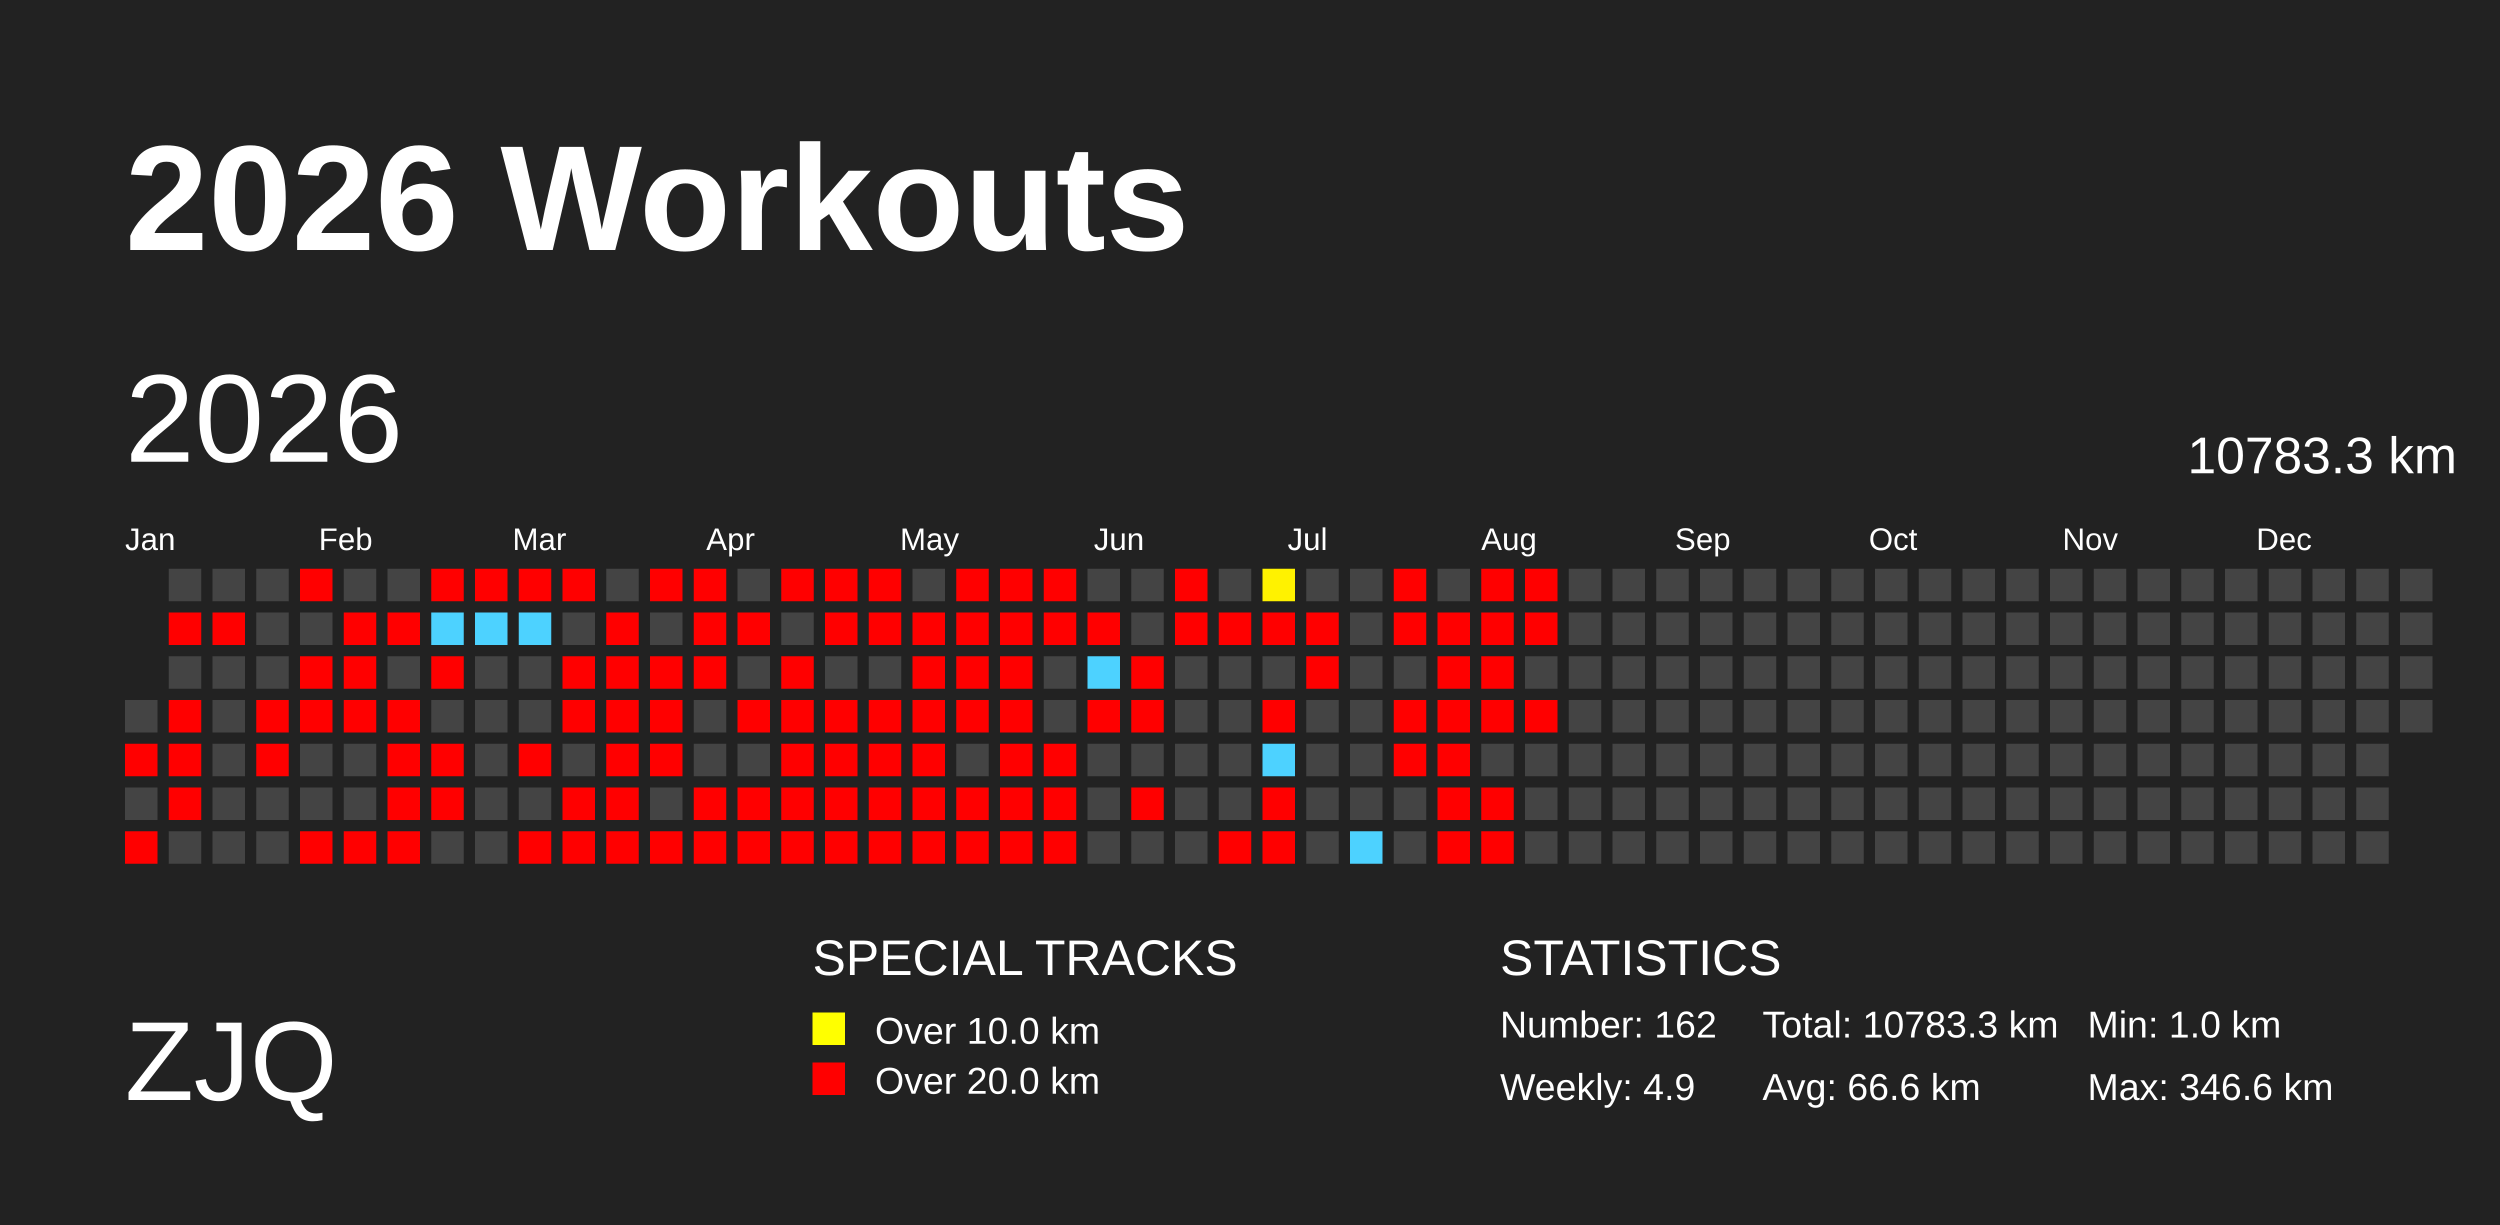
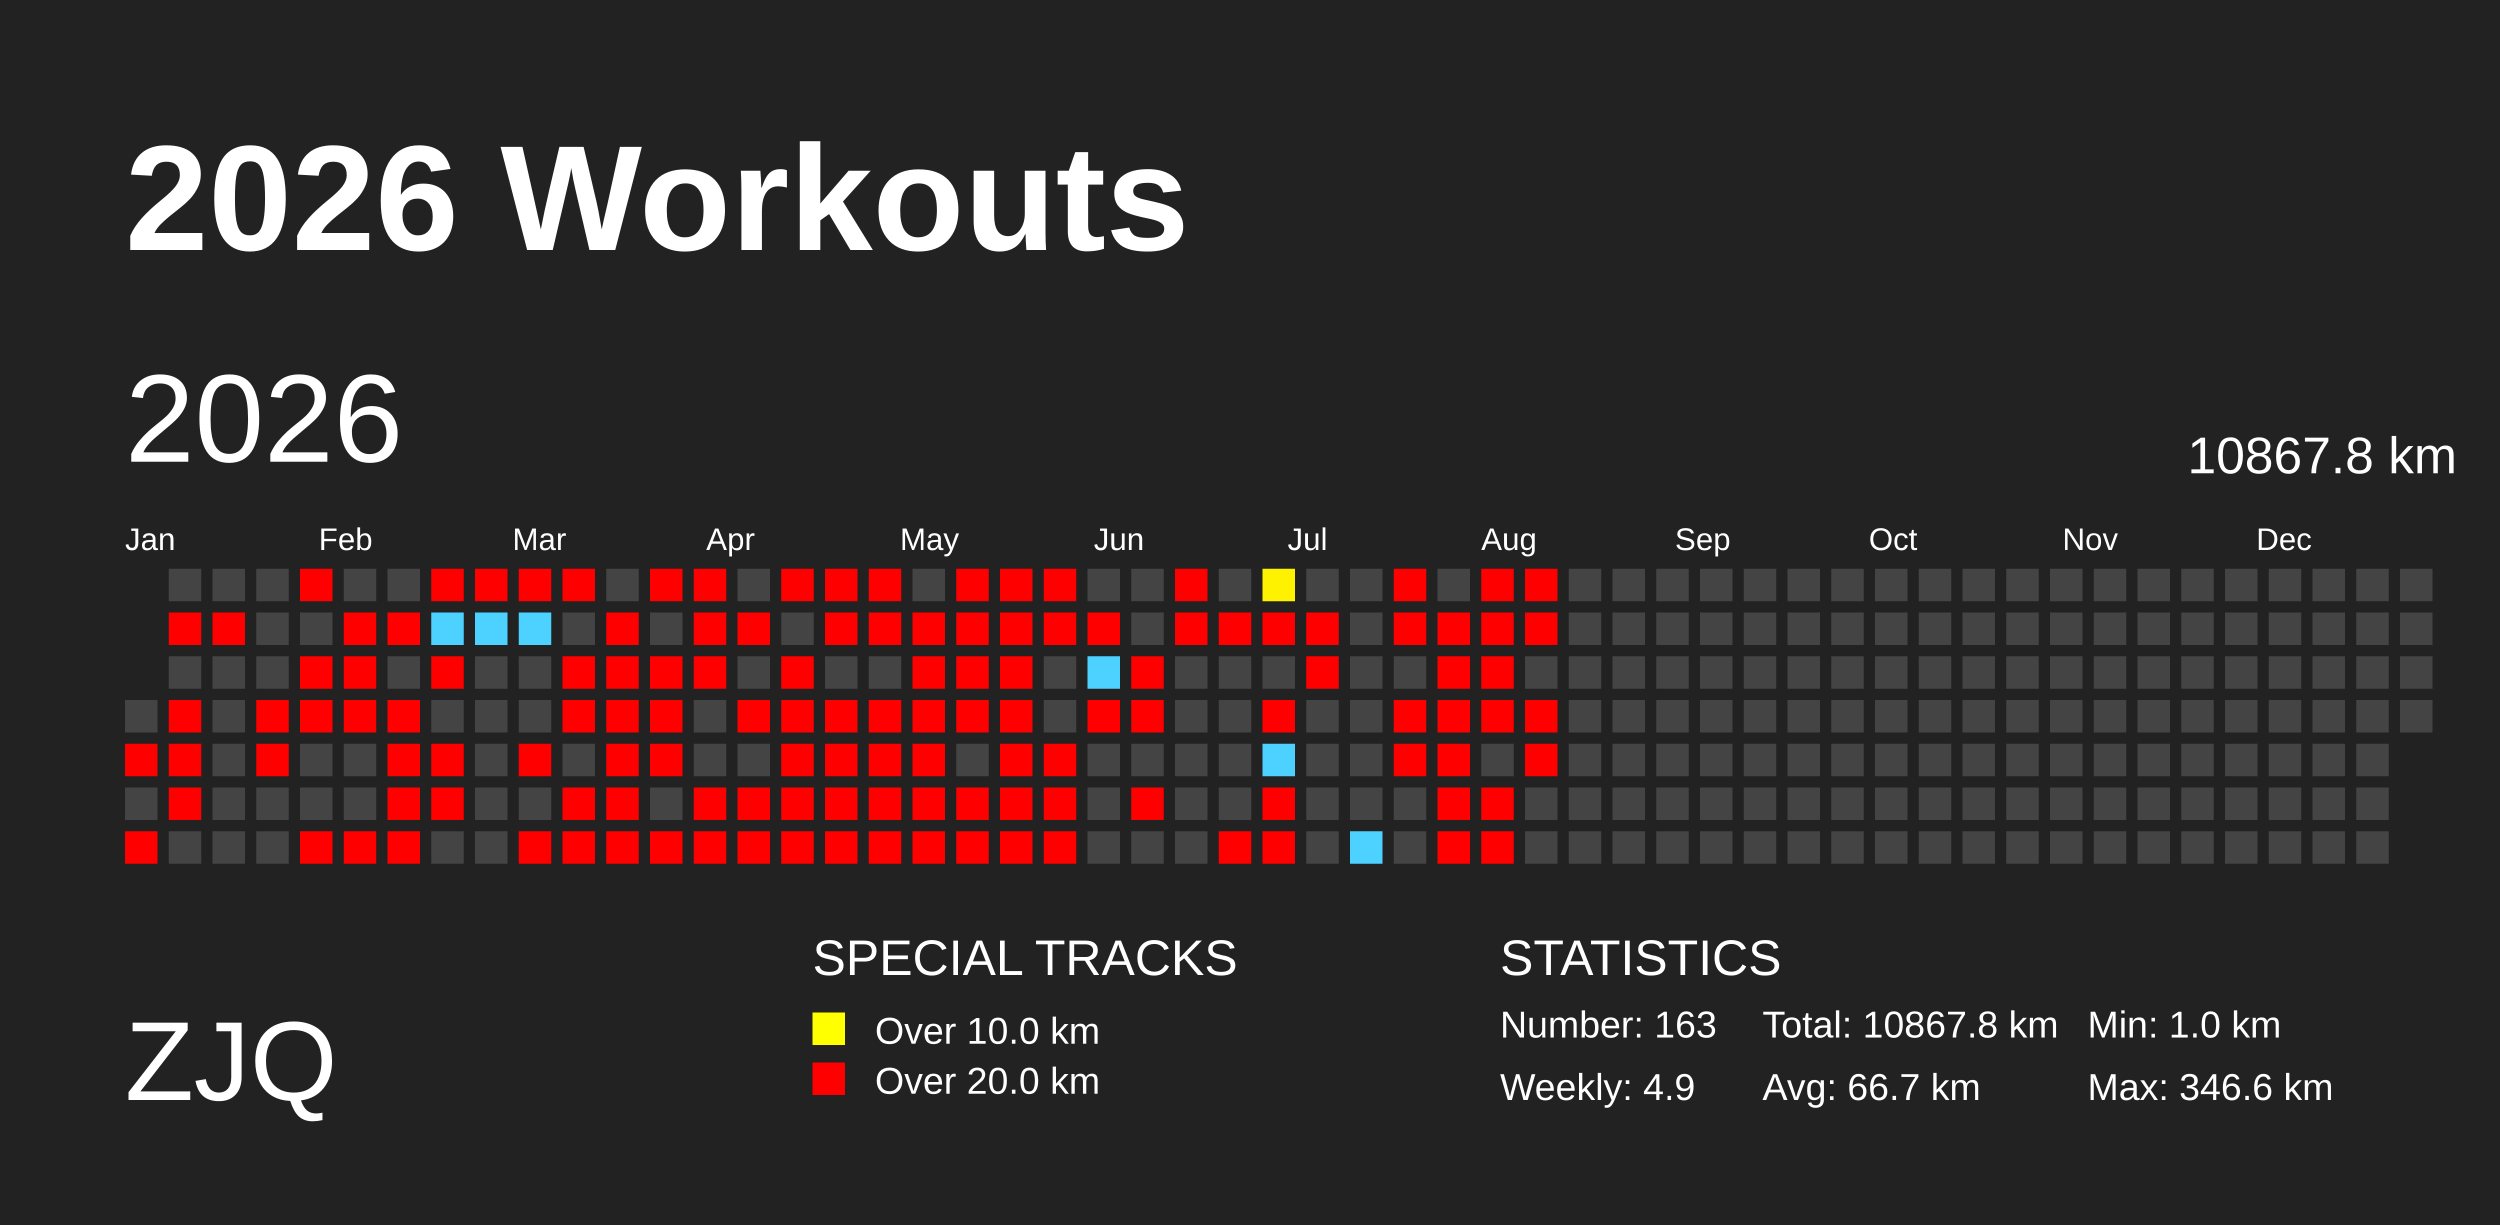
<svg xmlns="http://www.w3.org/2000/svg" baseProfile="full" height="98mm" version="1.1" viewBox="0,0,200,98" width="200mm">
  <defs>
    <pattern height="2" id="indoor-stripe" patternUnits="userSpaceOnUse" width="2">
      <line stroke="white" stroke-opacity="0.45" stroke-width="0.5" x1="0" x2="2" y1="2" y2="0" />
    </pattern>
  </defs>
  <rect fill="#222222" height="98" width="200" x="0" y="0" />
  <text fill="#FFFFFF" style="font-size:12px; font-family:Arial; font-weight:bold;" x="10" y="20">2026 Workouts</text>
  <text fill="#FFFFFF" style="font-size:9px; font-family:Arial" x="10" y="88">ZJQ</text>
  <text fill="#FFFFFF" style="font-size:4px; font-family:Arial" x="65" y="78">SPECIAL TRACKS</text>
  <rect fill="yellow" height="2.6" width="2.6" x="65" y="81" />
  <text fill="#FFFFFF" style="font-size:3px; font-family:Arial" x="70" y="83.5">Over 10.0 km</text>
  <rect fill="red" height="2.6" width="2.6" x="65" y="85" />
  <text fill="#FFFFFF" style="font-size:3px; font-family:Arial" x="70" y="87.5">Over 20.0 km</text>
  <text fill="#FFFFFF" style="font-size:4px; font-family:Arial" x="120" y="78">STATISTICS</text>
-   <text fill="#FFFFFF" style="font-size:3px; font-family:Arial" x="120" y="83">Number: 162</text>
+   <text fill="#FFFFFF" style="font-size:3px; font-family:Arial" x="120" y="83">Number: 163</text>
  <text fill="#FFFFFF" style="font-size:3px; font-family:Arial" x="120" y="88">Weekly: 4.9</text>
-   <text fill="#FFFFFF" style="font-size:3px; font-family:Arial" x="141" y="83">Total: 10783.3 km</text>
-   <text fill="#FFFFFF" style="font-size:3px; font-family:Arial" x="141" y="88">Avg: 66.6 km</text>
+   <text fill="#FFFFFF" style="font-size:3px; font-family:Arial" x="141" y="83">Total: 10867.8 km</text>
+   <text fill="#FFFFFF" style="font-size:3px; font-family:Arial" x="141" y="88">Avg: 66.7 km</text>
  <text fill="#FFFFFF" style="font-size:3px; font-family:Arial" x="167" y="83">Min: 1.0 km</text>
  <text fill="#FFFFFF" style="font-size:3px; font-family:Arial" x="167" y="88">Max: 346.6 km</text>
  <text dominant-baseline="hanging" fill="#FFFFFF" style="font-size:10.0px; font-family:Arial;" x="10" y="30">2026</text>
-   <text dominant-baseline="hanging" fill="#FFFFFF" style="font-size:4.125px; font-family:Arial;" x="175" y="35">10783.3 km</text>
+   <text dominant-baseline="hanging" fill="#FFFFFF" style="font-size:4.125px; font-family:Arial;" x="175" y="35">10867.8 km</text>
  <text fill="#FFFFFF" style="font-size:2.5px; font-family:Arial" x="10.0" y="44">Jan</text>
  <text fill="#FFFFFF" style="font-size:2.5px; font-family:Arial" x="25.5" y="44">Feb</text>
  <text fill="#FFFFFF" style="font-size:2.5px; font-family:Arial" x="41.0" y="44">Mar</text>
  <text fill="#FFFFFF" style="font-size:2.5px; font-family:Arial" x="56.5" y="44">Apr</text>
  <text fill="#FFFFFF" style="font-size:2.5px; font-family:Arial" x="72.0" y="44">May</text>
  <text fill="#FFFFFF" style="font-size:2.5px; font-family:Arial" x="87.5" y="44">Jun</text>
  <text fill="#FFFFFF" style="font-size:2.5px; font-family:Arial" x="103.0" y="44">Jul</text>
  <text fill="#FFFFFF" style="font-size:2.5px; font-family:Arial" x="118.5" y="44">Aug</text>
  <text fill="#FFFFFF" style="font-size:2.5px; font-family:Arial" x="134.0" y="44">Sep</text>
  <text fill="#FFFFFF" style="font-size:2.5px; font-family:Arial" x="149.5" y="44">Oct</text>
  <text fill="#FFFFFF" style="font-size:2.5px; font-family:Arial" x="165.0" y="44">Nov</text>
  <text fill="#FFFFFF" style="font-size:2.5px; font-family:Arial" x="180.5" y="44">Dec</text>
  <rect fill="#444444" height="2.6" width="2.6" x="10.0" y="56.0" />
  <rect fill="red" height="2.6" width="2.6" x="10.0" y="59.5" />
  <rect fill="#444444" height="2.6" width="2.6" x="10.0" y="63.0" />
  <rect fill="red" height="2.6" width="2.6" x="10.0" y="66.5" />
  <rect fill="#444444" height="2.6" width="2.6" x="13.5" y="45.5" />
  <rect fill="red" height="2.6" width="2.6" x="13.5" y="49.0" />
  <rect fill="#444444" height="2.6" width="2.6" x="13.5" y="52.5" />
  <rect fill="red" height="2.6" width="2.6" x="13.5" y="56.0" />
  <rect fill="red" height="2.6" width="2.6" x="13.5" y="59.5" />
  <rect fill="red" height="2.6" width="2.6" x="13.5" y="63.0" />
  <rect fill="#444444" height="2.6" width="2.6" x="13.5" y="66.5" />
  <rect fill="#444444" height="2.6" width="2.6" x="17.0" y="45.5" />
  <rect fill="red" height="2.6" width="2.6" x="17.0" y="49.0" />
  <rect fill="#444444" height="2.6" width="2.6" x="17.0" y="52.5" />
  <rect fill="#444444" height="2.6" width="2.6" x="17.0" y="56.0" />
  <rect fill="#444444" height="2.6" width="2.6" x="17.0" y="59.5" />
  <rect fill="#444444" height="2.6" width="2.6" x="17.0" y="63.0" />
  <rect fill="#444444" height="2.6" width="2.6" x="17.0" y="66.5" />
  <rect fill="#444444" height="2.6" width="2.6" x="20.5" y="45.5" />
  <rect fill="#444444" height="2.6" width="2.6" x="20.5" y="49.0" />
  <rect fill="#444444" height="2.6" width="2.6" x="20.5" y="52.5" />
  <rect fill="red" height="2.6" width="2.6" x="20.5" y="56.0" />
  <rect fill="red" height="2.6" width="2.6" x="20.5" y="59.5" />
  <rect fill="#444444" height="2.6" width="2.6" x="20.5" y="63.0" />
  <rect fill="#444444" height="2.6" width="2.6" x="20.5" y="66.5" />
  <rect fill="red" height="2.6" width="2.6" x="24.0" y="45.5" />
  <rect fill="#444444" height="2.6" width="2.6" x="24.0" y="49.0" />
  <rect fill="red" height="2.6" width="2.6" x="24.0" y="52.5" />
  <rect fill="red" height="2.6" width="2.6" x="24.0" y="56.0" />
  <rect fill="#444444" height="2.6" width="2.6" x="24.0" y="59.5" />
  <rect fill="#444444" height="2.6" width="2.6" x="24.0" y="63.0" />
  <rect fill="red" height="2.6" width="2.6" x="24.0" y="66.5" />
  <rect fill="#444444" height="2.6" width="2.6" x="27.5" y="45.5" />
  <rect fill="red" height="2.6" width="2.6" x="27.5" y="49.0" />
  <rect fill="red" height="2.6" width="2.6" x="27.5" y="52.5" />
  <rect fill="red" height="2.6" width="2.6" x="27.5" y="56.0" />
  <rect fill="#444444" height="2.6" width="2.6" x="27.5" y="59.5" />
  <rect fill="#444444" height="2.6" width="2.6" x="27.5" y="63.0" />
  <rect fill="red" height="2.6" width="2.6" x="27.5" y="66.5" />
  <rect fill="#444444" height="2.6" width="2.6" x="31.0" y="45.5" />
  <rect fill="red" height="2.6" width="2.6" x="31.0" y="49.0" />
  <rect fill="#444444" height="2.6" width="2.6" x="31.0" y="52.5" />
  <rect fill="red" height="2.6" width="2.6" x="31.0" y="56.0" />
  <rect fill="red" height="2.6" width="2.6" x="31.0" y="59.5" />
  <rect fill="red" height="2.6" width="2.6" x="31.0" y="63.0" />
  <rect fill="red" height="2.6" width="2.6" x="31.0" y="66.5" />
  <rect fill="red" height="2.6" width="2.6" x="34.5" y="45.5" />
  <rect fill="#4dd2ff" height="2.6" width="2.6" x="34.5" y="49.0" />
  <rect fill="red" height="2.6" width="2.6" x="34.5" y="52.5" />
  <rect fill="#444444" height="2.6" width="2.6" x="34.5" y="56.0" />
  <rect fill="red" height="2.6" width="2.6" x="34.5" y="59.5" />
  <rect fill="red" height="2.6" width="2.6" x="34.5" y="63.0" />
  <rect fill="#444444" height="2.6" width="2.6" x="34.5" y="66.5" />
  <rect fill="red" height="2.6" width="2.6" x="38.0" y="45.5" />
  <rect fill="#4dd2ff" height="2.6" width="2.6" x="38.0" y="49.0" />
  <rect fill="#444444" height="2.6" width="2.6" x="38.0" y="52.5" />
  <rect fill="#444444" height="2.6" width="2.6" x="38.0" y="56.0" />
  <rect fill="#444444" height="2.6" width="2.6" x="38.0" y="59.5" />
  <rect fill="#444444" height="2.6" width="2.6" x="38.0" y="63.0" />
  <rect fill="#444444" height="2.6" width="2.6" x="38.0" y="66.5" />
  <rect fill="red" height="2.6" width="2.6" x="41.5" y="45.5" />
  <rect fill="#4dd2ff" height="2.6" width="2.6" x="41.5" y="49.0" />
  <rect fill="#444444" height="2.6" width="2.6" x="41.5" y="52.5" />
  <rect fill="#444444" height="2.6" width="2.6" x="41.5" y="56.0" />
  <rect fill="red" height="2.6" width="2.6" x="41.5" y="59.5" />
  <rect fill="#444444" height="2.6" width="2.6" x="41.5" y="63.0" />
  <rect fill="red" height="2.6" width="2.6" x="41.5" y="66.5" />
  <rect fill="red" height="2.6" width="2.6" x="45.0" y="45.5" />
  <rect fill="#444444" height="2.6" width="2.6" x="45.0" y="49.0" />
  <rect fill="red" height="2.6" width="2.6" x="45.0" y="52.5" />
  <rect fill="red" height="2.6" width="2.6" x="45.0" y="56.0" />
  <rect fill="#444444" height="2.6" width="2.6" x="45.0" y="59.5" />
  <rect fill="red" height="2.6" width="2.6" x="45.0" y="63.0" />
  <rect fill="red" height="2.6" width="2.6" x="45.0" y="66.5" />
  <rect fill="#444444" height="2.6" width="2.6" x="48.5" y="45.5" />
  <rect fill="red" height="2.6" width="2.6" x="48.5" y="49.0" />
  <rect fill="red" height="2.6" width="2.6" x="48.5" y="52.5" />
  <rect fill="red" height="2.6" width="2.6" x="48.5" y="56.0" />
  <rect fill="red" height="2.6" width="2.6" x="48.5" y="59.5" />
  <rect fill="red" height="2.6" width="2.6" x="48.5" y="63.0" />
  <rect fill="red" height="2.6" width="2.6" x="48.5" y="66.5" />
  <rect fill="red" height="2.6" width="2.6" x="52.0" y="45.5" />
  <rect fill="#444444" height="2.6" width="2.6" x="52.0" y="49.0" />
  <rect fill="red" height="2.6" width="2.6" x="52.0" y="52.5" />
  <rect fill="red" height="2.6" width="2.6" x="52.0" y="56.0" />
  <rect fill="red" height="2.6" width="2.6" x="52.0" y="59.5" />
  <rect fill="#444444" height="2.6" width="2.6" x="52.0" y="63.0" />
  <rect fill="red" height="2.6" width="2.6" x="52.0" y="66.5" />
  <rect fill="red" height="2.6" width="2.6" x="55.5" y="45.5" />
  <rect fill="red" height="2.6" width="2.6" x="55.5" y="49.0" />
  <rect fill="red" height="2.6" width="2.6" x="55.5" y="52.5" />
  <rect fill="#444444" height="2.6" width="2.6" x="55.5" y="56.0" />
  <rect fill="#444444" height="2.6" width="2.6" x="55.5" y="59.5" />
  <rect fill="red" height="2.6" width="2.6" x="55.5" y="63.0" />
  <rect fill="red" height="2.6" width="2.6" x="55.5" y="66.5" />
  <rect fill="#444444" height="2.6" width="2.6" x="59.0" y="45.5" />
  <rect fill="red" height="2.6" width="2.6" x="59.0" y="49.0" />
  <rect fill="#444444" height="2.6" width="2.6" x="59.0" y="52.5" />
  <rect fill="red" height="2.6" width="2.6" x="59.0" y="56.0" />
  <rect fill="#444444" height="2.6" width="2.6" x="59.0" y="59.5" />
  <rect fill="red" height="2.6" width="2.6" x="59.0" y="63.0" />
  <rect fill="red" height="2.6" width="2.6" x="59.0" y="66.5" />
  <rect fill="red" height="2.6" width="2.6" x="62.5" y="45.5" />
  <rect fill="#444444" height="2.6" width="2.6" x="62.5" y="49.0" />
  <rect fill="red" height="2.6" width="2.6" x="62.5" y="52.5" />
  <rect fill="red" height="2.6" width="2.6" x="62.5" y="56.0" />
  <rect fill="red" height="2.6" width="2.6" x="62.5" y="59.5" />
  <rect fill="red" height="2.6" width="2.6" x="62.5" y="63.0" />
  <rect fill="red" height="2.6" width="2.6" x="62.5" y="66.5" />
  <rect fill="red" height="2.6" width="2.6" x="66.0" y="45.5" />
  <rect fill="red" height="2.6" width="2.6" x="66.0" y="49.0" />
  <rect fill="#444444" height="2.6" width="2.6" x="66.0" y="52.5" />
  <rect fill="red" height="2.6" width="2.6" x="66.0" y="56.0" />
  <rect fill="red" height="2.6" width="2.6" x="66.0" y="59.5" />
  <rect fill="red" height="2.6" width="2.6" x="66.0" y="63.0" />
  <rect fill="red" height="2.6" width="2.6" x="66.0" y="66.5" />
  <rect fill="red" height="2.6" width="2.6" x="69.5" y="45.5" />
  <rect fill="red" height="2.6" width="2.6" x="69.5" y="49.0" />
  <rect fill="#444444" height="2.6" width="2.6" x="69.5" y="52.5" />
  <rect fill="red" height="2.6" width="2.6" x="69.5" y="56.0" />
  <rect fill="red" height="2.6" width="2.6" x="69.5" y="59.5" />
  <rect fill="red" height="2.6" width="2.6" x="69.5" y="63.0" />
  <rect fill="red" height="2.6" width="2.6" x="69.5" y="66.5" />
  <rect fill="#444444" height="2.6" width="2.6" x="73.0" y="45.5" />
  <rect fill="red" height="2.6" width="2.6" x="73.0" y="49.0" />
  <rect fill="red" height="2.6" width="2.6" x="73.0" y="52.5" />
  <rect fill="red" height="2.6" width="2.6" x="73.0" y="56.0" />
  <rect fill="red" height="2.6" width="2.6" x="73.0" y="59.5" />
  <rect fill="red" height="2.6" width="2.6" x="73.0" y="63.0" />
  <rect fill="red" height="2.6" width="2.6" x="73.0" y="66.5" />
  <rect fill="red" height="2.6" width="2.6" x="76.5" y="45.5" />
  <rect fill="red" height="2.6" width="2.6" x="76.5" y="49.0" />
  <rect fill="red" height="2.6" width="2.6" x="76.5" y="52.5" />
  <rect fill="red" height="2.6" width="2.6" x="76.5" y="56.0" />
  <rect fill="#444444" height="2.6" width="2.6" x="76.5" y="59.5" />
  <rect fill="red" height="2.6" width="2.6" x="76.5" y="63.0" />
  <rect fill="red" height="2.6" width="2.6" x="76.5" y="66.5" />
  <rect fill="red" height="2.6" width="2.6" x="80.0" y="45.5" />
  <rect fill="red" height="2.6" width="2.6" x="80.0" y="49.0" />
  <rect fill="red" height="2.6" width="2.6" x="80.0" y="52.5" />
  <rect fill="red" height="2.6" width="2.6" x="80.0" y="56.0" />
  <rect fill="red" height="2.6" width="2.6" x="80.0" y="59.5" />
  <rect fill="red" height="2.6" width="2.6" x="80.0" y="63.0" />
  <rect fill="red" height="2.6" width="2.6" x="80.0" y="66.5" />
  <rect fill="red" height="2.6" width="2.6" x="83.5" y="45.5" />
  <rect fill="red" height="2.6" width="2.6" x="83.5" y="49.0" />
  <rect fill="#444444" height="2.6" width="2.6" x="83.5" y="52.5" />
  <rect fill="#444444" height="2.6" width="2.6" x="83.5" y="56.0" />
  <rect fill="red" height="2.6" width="2.6" x="83.5" y="59.5" />
  <rect fill="red" height="2.6" width="2.6" x="83.5" y="63.0" />
  <rect fill="red" height="2.6" width="2.6" x="83.5" y="66.5" />
  <rect fill="#444444" height="2.6" width="2.6" x="87.0" y="45.5" />
  <rect fill="red" height="2.6" width="2.6" x="87.0" y="49.0" />
  <rect fill="#4dd2ff" height="2.6" width="2.6" x="87.0" y="52.5" />
  <rect fill="red" height="2.6" width="2.6" x="87.0" y="56.0" />
  <rect fill="#444444" height="2.6" width="2.6" x="87.0" y="59.5" />
  <rect fill="#444444" height="2.6" width="2.6" x="87.0" y="63.0" />
  <rect fill="#444444" height="2.6" width="2.6" x="87.0" y="66.5" />
  <rect fill="#444444" height="2.6" width="2.6" x="90.5" y="45.5" />
  <rect fill="#444444" height="2.6" width="2.6" x="90.5" y="49.0" />
  <rect fill="red" height="2.6" width="2.6" x="90.5" y="52.5" />
  <rect fill="red" height="2.6" width="2.6" x="90.5" y="56.0" />
  <rect fill="#444444" height="2.6" width="2.6" x="90.5" y="59.5" />
  <rect fill="red" height="2.6" width="2.6" x="90.5" y="63.0" />
  <rect fill="#444444" height="2.6" width="2.6" x="90.5" y="66.5" />
  <rect fill="red" height="2.6" width="2.6" x="94.0" y="45.5" />
  <rect fill="red" height="2.6" width="2.6" x="94.0" y="49.0" />
  <rect fill="#444444" height="2.6" width="2.6" x="94.0" y="52.5" />
  <rect fill="#444444" height="2.6" width="2.6" x="94.0" y="56.0" />
  <rect fill="#444444" height="2.6" width="2.6" x="94.0" y="59.5" />
  <rect fill="#444444" height="2.6" width="2.6" x="94.0" y="63.0" />
  <rect fill="#444444" height="2.6" width="2.6" x="94.0" y="66.5" />
  <rect fill="#444444" height="2.6" width="2.6" x="97.5" y="45.5" />
  <rect fill="red" height="2.6" width="2.6" x="97.5" y="49.0" />
  <rect fill="#444444" height="2.6" width="2.6" x="97.5" y="52.5" />
  <rect fill="#444444" height="2.6" width="2.6" x="97.5" y="56.0" />
  <rect fill="#444444" height="2.6" width="2.6" x="97.5" y="59.5" />
  <rect fill="#444444" height="2.6" width="2.6" x="97.5" y="63.0" />
  <rect fill="red" height="2.6" width="2.6" x="97.5" y="66.5" />
  <rect fill="#fff200" height="2.6" width="2.6" x="101.0" y="45.5" />
  <rect fill="red" height="2.6" width="2.6" x="101.0" y="49.0" />
  <rect fill="#444444" height="2.6" width="2.6" x="101.0" y="52.5" />
  <rect fill="red" height="2.6" width="2.6" x="101.0" y="56.0" />
  <rect fill="#4dd2ff" height="2.6" width="2.6" x="101.0" y="59.5" />
  <rect fill="red" height="2.6" width="2.6" x="101.0" y="63.0" />
  <rect fill="red" height="2.6" width="2.6" x="101.0" y="66.5" />
  <rect fill="#444444" height="2.6" width="2.6" x="104.5" y="45.5" />
  <rect fill="red" height="2.6" width="2.6" x="104.5" y="49.0" />
  <rect fill="red" height="2.6" width="2.6" x="104.5" y="52.5" />
  <rect fill="#444444" height="2.6" width="2.6" x="104.5" y="56.0" />
  <rect fill="#444444" height="2.6" width="2.6" x="104.5" y="59.5" />
  <rect fill="#444444" height="2.6" width="2.6" x="104.5" y="63.0" />
  <rect fill="#444444" height="2.6" width="2.6" x="104.5" y="66.5" />
  <rect fill="#444444" height="2.6" width="2.6" x="108.0" y="45.5" />
  <rect fill="#444444" height="2.6" width="2.6" x="108.0" y="49.0" />
  <rect fill="#444444" height="2.6" width="2.6" x="108.0" y="52.5" />
  <rect fill="#444444" height="2.6" width="2.6" x="108.0" y="56.0" />
  <rect fill="#444444" height="2.6" width="2.6" x="108.0" y="59.5" />
  <rect fill="#444444" height="2.6" width="2.6" x="108.0" y="63.0" />
  <rect fill="#4dd2ff" height="2.6" width="2.6" x="108.0" y="66.5" />
  <rect fill="red" height="2.6" width="2.6" x="111.5" y="45.5" />
  <rect fill="red" height="2.6" width="2.6" x="111.5" y="49.0" />
  <rect fill="#444444" height="2.6" width="2.6" x="111.5" y="52.5" />
  <rect fill="red" height="2.6" width="2.6" x="111.5" y="56.0" />
  <rect fill="red" height="2.6" width="2.6" x="111.5" y="59.5" />
  <rect fill="#444444" height="2.6" width="2.6" x="111.5" y="63.0" />
  <rect fill="#444444" height="2.6" width="2.6" x="111.5" y="66.5" />
  <rect fill="#444444" height="2.6" width="2.6" x="115.0" y="45.5" />
  <rect fill="red" height="2.6" width="2.6" x="115.0" y="49.0" />
  <rect fill="red" height="2.6" width="2.6" x="115.0" y="52.5" />
  <rect fill="red" height="2.6" width="2.6" x="115.0" y="56.0" />
  <rect fill="red" height="2.6" width="2.6" x="115.0" y="59.5" />
  <rect fill="red" height="2.6" width="2.6" x="115.0" y="63.0" />
  <rect fill="red" height="2.6" width="2.6" x="115.0" y="66.5" />
  <rect fill="red" height="2.6" width="2.6" x="118.5" y="45.5" />
  <rect fill="red" height="2.6" width="2.6" x="118.5" y="49.0" />
  <rect fill="red" height="2.6" width="2.6" x="118.5" y="52.5" />
  <rect fill="red" height="2.6" width="2.6" x="118.5" y="56.0" />
  <rect fill="#444444" height="2.6" width="2.6" x="118.5" y="59.5" />
  <rect fill="red" height="2.6" width="2.6" x="118.5" y="63.0" />
  <rect fill="red" height="2.6" width="2.6" x="118.5" y="66.5" />
  <rect fill="red" height="2.6" width="2.6" x="122.0" y="45.5" />
  <rect fill="red" height="2.6" width="2.6" x="122.0" y="49.0" />
  <rect fill="#444444" height="2.6" width="2.6" x="122.0" y="52.5" />
  <rect fill="red" height="2.6" width="2.6" x="122.0" y="56.0" />
-   <rect fill="#444444" height="2.6" width="2.6" x="122.0" y="59.5" />
+   <rect fill="red" height="2.6" width="2.6" x="122.0" y="59.5" />
  <rect fill="#444444" height="2.6" width="2.6" x="122.0" y="63.0" />
  <rect fill="#444444" height="2.6" width="2.6" x="122.0" y="66.5" />
  <rect fill="#444444" height="2.6" width="2.6" x="125.5" y="45.5" />
  <rect fill="#444444" height="2.6" width="2.6" x="125.5" y="49.0" />
  <rect fill="#444444" height="2.6" width="2.6" x="125.5" y="52.5" />
  <rect fill="#444444" height="2.6" width="2.6" x="125.5" y="56.0" />
  <rect fill="#444444" height="2.6" width="2.6" x="125.5" y="59.5" />
  <rect fill="#444444" height="2.6" width="2.6" x="125.5" y="63.0" />
  <rect fill="#444444" height="2.6" width="2.6" x="125.5" y="66.5" />
  <rect fill="#444444" height="2.6" width="2.6" x="129.0" y="45.5" />
  <rect fill="#444444" height="2.6" width="2.6" x="129.0" y="49.0" />
  <rect fill="#444444" height="2.6" width="2.6" x="129.0" y="52.5" />
  <rect fill="#444444" height="2.6" width="2.6" x="129.0" y="56.0" />
  <rect fill="#444444" height="2.6" width="2.6" x="129.0" y="59.5" />
  <rect fill="#444444" height="2.6" width="2.6" x="129.0" y="63.0" />
  <rect fill="#444444" height="2.6" width="2.6" x="129.0" y="66.5" />
  <rect fill="#444444" height="2.6" width="2.6" x="132.5" y="45.5" />
  <rect fill="#444444" height="2.6" width="2.6" x="132.5" y="49.0" />
  <rect fill="#444444" height="2.6" width="2.6" x="132.5" y="52.5" />
  <rect fill="#444444" height="2.6" width="2.6" x="132.5" y="56.0" />
  <rect fill="#444444" height="2.6" width="2.6" x="132.5" y="59.5" />
  <rect fill="#444444" height="2.6" width="2.6" x="132.5" y="63.0" />
  <rect fill="#444444" height="2.6" width="2.6" x="132.5" y="66.5" />
  <rect fill="#444444" height="2.6" width="2.6" x="136.0" y="45.5" />
  <rect fill="#444444" height="2.6" width="2.6" x="136.0" y="49.0" />
  <rect fill="#444444" height="2.6" width="2.6" x="136.0" y="52.5" />
  <rect fill="#444444" height="2.6" width="2.6" x="136.0" y="56.0" />
  <rect fill="#444444" height="2.6" width="2.6" x="136.0" y="59.5" />
  <rect fill="#444444" height="2.6" width="2.6" x="136.0" y="63.0" />
  <rect fill="#444444" height="2.6" width="2.6" x="136.0" y="66.5" />
  <rect fill="#444444" height="2.6" width="2.6" x="139.5" y="45.5" />
  <rect fill="#444444" height="2.6" width="2.6" x="139.5" y="49.0" />
  <rect fill="#444444" height="2.6" width="2.6" x="139.5" y="52.5" />
  <rect fill="#444444" height="2.6" width="2.6" x="139.5" y="56.0" />
  <rect fill="#444444" height="2.6" width="2.6" x="139.5" y="59.5" />
  <rect fill="#444444" height="2.6" width="2.6" x="139.5" y="63.0" />
  <rect fill="#444444" height="2.6" width="2.6" x="139.5" y="66.5" />
  <rect fill="#444444" height="2.6" width="2.6" x="143.0" y="45.5" />
  <rect fill="#444444" height="2.6" width="2.6" x="143.0" y="49.0" />
  <rect fill="#444444" height="2.6" width="2.6" x="143.0" y="52.5" />
  <rect fill="#444444" height="2.6" width="2.6" x="143.0" y="56.0" />
  <rect fill="#444444" height="2.6" width="2.6" x="143.0" y="59.5" />
  <rect fill="#444444" height="2.6" width="2.6" x="143.0" y="63.0" />
  <rect fill="#444444" height="2.6" width="2.6" x="143.0" y="66.5" />
  <rect fill="#444444" height="2.6" width="2.6" x="146.5" y="45.5" />
  <rect fill="#444444" height="2.6" width="2.6" x="146.5" y="49.0" />
  <rect fill="#444444" height="2.6" width="2.6" x="146.5" y="52.5" />
  <rect fill="#444444" height="2.6" width="2.6" x="146.5" y="56.0" />
  <rect fill="#444444" height="2.6" width="2.6" x="146.5" y="59.5" />
  <rect fill="#444444" height="2.6" width="2.6" x="146.5" y="63.0" />
  <rect fill="#444444" height="2.6" width="2.6" x="146.5" y="66.5" />
  <rect fill="#444444" height="2.6" width="2.6" x="150.0" y="45.5" />
  <rect fill="#444444" height="2.6" width="2.6" x="150.0" y="49.0" />
  <rect fill="#444444" height="2.6" width="2.6" x="150.0" y="52.5" />
  <rect fill="#444444" height="2.6" width="2.6" x="150.0" y="56.0" />
  <rect fill="#444444" height="2.6" width="2.6" x="150.0" y="59.5" />
  <rect fill="#444444" height="2.6" width="2.6" x="150.0" y="63.0" />
  <rect fill="#444444" height="2.6" width="2.6" x="150.0" y="66.5" />
  <rect fill="#444444" height="2.6" width="2.6" x="153.5" y="45.5" />
  <rect fill="#444444" height="2.6" width="2.6" x="153.5" y="49.0" />
  <rect fill="#444444" height="2.6" width="2.6" x="153.5" y="52.5" />
  <rect fill="#444444" height="2.6" width="2.6" x="153.5" y="56.0" />
  <rect fill="#444444" height="2.6" width="2.6" x="153.5" y="59.5" />
  <rect fill="#444444" height="2.6" width="2.6" x="153.5" y="63.0" />
  <rect fill="#444444" height="2.6" width="2.6" x="153.5" y="66.5" />
  <rect fill="#444444" height="2.6" width="2.6" x="157.0" y="45.5" />
  <rect fill="#444444" height="2.6" width="2.6" x="157.0" y="49.0" />
  <rect fill="#444444" height="2.6" width="2.6" x="157.0" y="52.5" />
  <rect fill="#444444" height="2.6" width="2.6" x="157.0" y="56.0" />
  <rect fill="#444444" height="2.6" width="2.6" x="157.0" y="59.5" />
  <rect fill="#444444" height="2.6" width="2.6" x="157.0" y="63.0" />
  <rect fill="#444444" height="2.6" width="2.6" x="157.0" y="66.5" />
  <rect fill="#444444" height="2.6" width="2.6" x="160.5" y="45.5" />
  <rect fill="#444444" height="2.6" width="2.6" x="160.5" y="49.0" />
  <rect fill="#444444" height="2.6" width="2.6" x="160.5" y="52.5" />
  <rect fill="#444444" height="2.6" width="2.6" x="160.5" y="56.0" />
  <rect fill="#444444" height="2.6" width="2.6" x="160.5" y="59.5" />
  <rect fill="#444444" height="2.6" width="2.6" x="160.5" y="63.0" />
  <rect fill="#444444" height="2.6" width="2.6" x="160.5" y="66.5" />
  <rect fill="#444444" height="2.6" width="2.6" x="164.0" y="45.5" />
  <rect fill="#444444" height="2.6" width="2.6" x="164.0" y="49.0" />
  <rect fill="#444444" height="2.6" width="2.6" x="164.0" y="52.5" />
  <rect fill="#444444" height="2.6" width="2.6" x="164.0" y="56.0" />
  <rect fill="#444444" height="2.6" width="2.6" x="164.0" y="59.5" />
  <rect fill="#444444" height="2.6" width="2.6" x="164.0" y="63.0" />
  <rect fill="#444444" height="2.6" width="2.6" x="164.0" y="66.5" />
  <rect fill="#444444" height="2.6" width="2.6" x="167.5" y="45.5" />
  <rect fill="#444444" height="2.6" width="2.6" x="167.5" y="49.0" />
  <rect fill="#444444" height="2.6" width="2.6" x="167.5" y="52.5" />
  <rect fill="#444444" height="2.6" width="2.6" x="167.5" y="56.0" />
  <rect fill="#444444" height="2.6" width="2.6" x="167.5" y="59.5" />
  <rect fill="#444444" height="2.6" width="2.6" x="167.5" y="63.0" />
  <rect fill="#444444" height="2.6" width="2.6" x="167.5" y="66.5" />
  <rect fill="#444444" height="2.6" width="2.6" x="171.0" y="45.5" />
  <rect fill="#444444" height="2.6" width="2.6" x="171.0" y="49.0" />
  <rect fill="#444444" height="2.6" width="2.6" x="171.0" y="52.5" />
  <rect fill="#444444" height="2.6" width="2.6" x="171.0" y="56.0" />
  <rect fill="#444444" height="2.6" width="2.6" x="171.0" y="59.5" />
  <rect fill="#444444" height="2.6" width="2.6" x="171.0" y="63.0" />
  <rect fill="#444444" height="2.6" width="2.6" x="171.0" y="66.5" />
  <rect fill="#444444" height="2.6" width="2.6" x="174.5" y="45.5" />
  <rect fill="#444444" height="2.6" width="2.6" x="174.5" y="49.0" />
  <rect fill="#444444" height="2.6" width="2.6" x="174.5" y="52.5" />
  <rect fill="#444444" height="2.6" width="2.6" x="174.5" y="56.0" />
  <rect fill="#444444" height="2.6" width="2.6" x="174.5" y="59.5" />
  <rect fill="#444444" height="2.6" width="2.6" x="174.5" y="63.0" />
  <rect fill="#444444" height="2.6" width="2.6" x="174.5" y="66.5" />
  <rect fill="#444444" height="2.6" width="2.6" x="178.0" y="45.5" />
  <rect fill="#444444" height="2.6" width="2.6" x="178.0" y="49.0" />
  <rect fill="#444444" height="2.6" width="2.6" x="178.0" y="52.5" />
  <rect fill="#444444" height="2.6" width="2.6" x="178.0" y="56.0" />
  <rect fill="#444444" height="2.6" width="2.6" x="178.0" y="59.5" />
  <rect fill="#444444" height="2.6" width="2.6" x="178.0" y="63.0" />
  <rect fill="#444444" height="2.6" width="2.6" x="178.0" y="66.5" />
  <rect fill="#444444" height="2.6" width="2.6" x="181.5" y="45.5" />
  <rect fill="#444444" height="2.6" width="2.6" x="181.5" y="49.0" />
  <rect fill="#444444" height="2.6" width="2.6" x="181.5" y="52.5" />
  <rect fill="#444444" height="2.6" width="2.6" x="181.5" y="56.0" />
  <rect fill="#444444" height="2.6" width="2.6" x="181.5" y="59.5" />
  <rect fill="#444444" height="2.6" width="2.6" x="181.5" y="63.0" />
  <rect fill="#444444" height="2.6" width="2.6" x="181.5" y="66.5" />
  <rect fill="#444444" height="2.6" width="2.6" x="185.0" y="45.5" />
  <rect fill="#444444" height="2.6" width="2.6" x="185.0" y="49.0" />
  <rect fill="#444444" height="2.6" width="2.6" x="185.0" y="52.5" />
  <rect fill="#444444" height="2.6" width="2.6" x="185.0" y="56.0" />
  <rect fill="#444444" height="2.6" width="2.6" x="185.0" y="59.5" />
  <rect fill="#444444" height="2.6" width="2.6" x="185.0" y="63.0" />
  <rect fill="#444444" height="2.6" width="2.6" x="185.0" y="66.5" />
  <rect fill="#444444" height="2.6" width="2.6" x="188.5" y="45.5" />
  <rect fill="#444444" height="2.6" width="2.6" x="188.5" y="49.0" />
  <rect fill="#444444" height="2.6" width="2.6" x="188.5" y="52.5" />
  <rect fill="#444444" height="2.6" width="2.6" x="188.5" y="56.0" />
  <rect fill="#444444" height="2.6" width="2.6" x="188.5" y="59.5" />
  <rect fill="#444444" height="2.6" width="2.6" x="188.5" y="63.0" />
  <rect fill="#444444" height="2.6" width="2.6" x="188.5" y="66.5" />
  <rect fill="#444444" height="2.6" width="2.6" x="192.0" y="45.5" />
  <rect fill="#444444" height="2.6" width="2.6" x="192.0" y="49.0" />
  <rect fill="#444444" height="2.6" width="2.6" x="192.0" y="52.5" />
  <rect fill="#444444" height="2.6" width="2.6" x="192.0" y="56.0" />
</svg>
